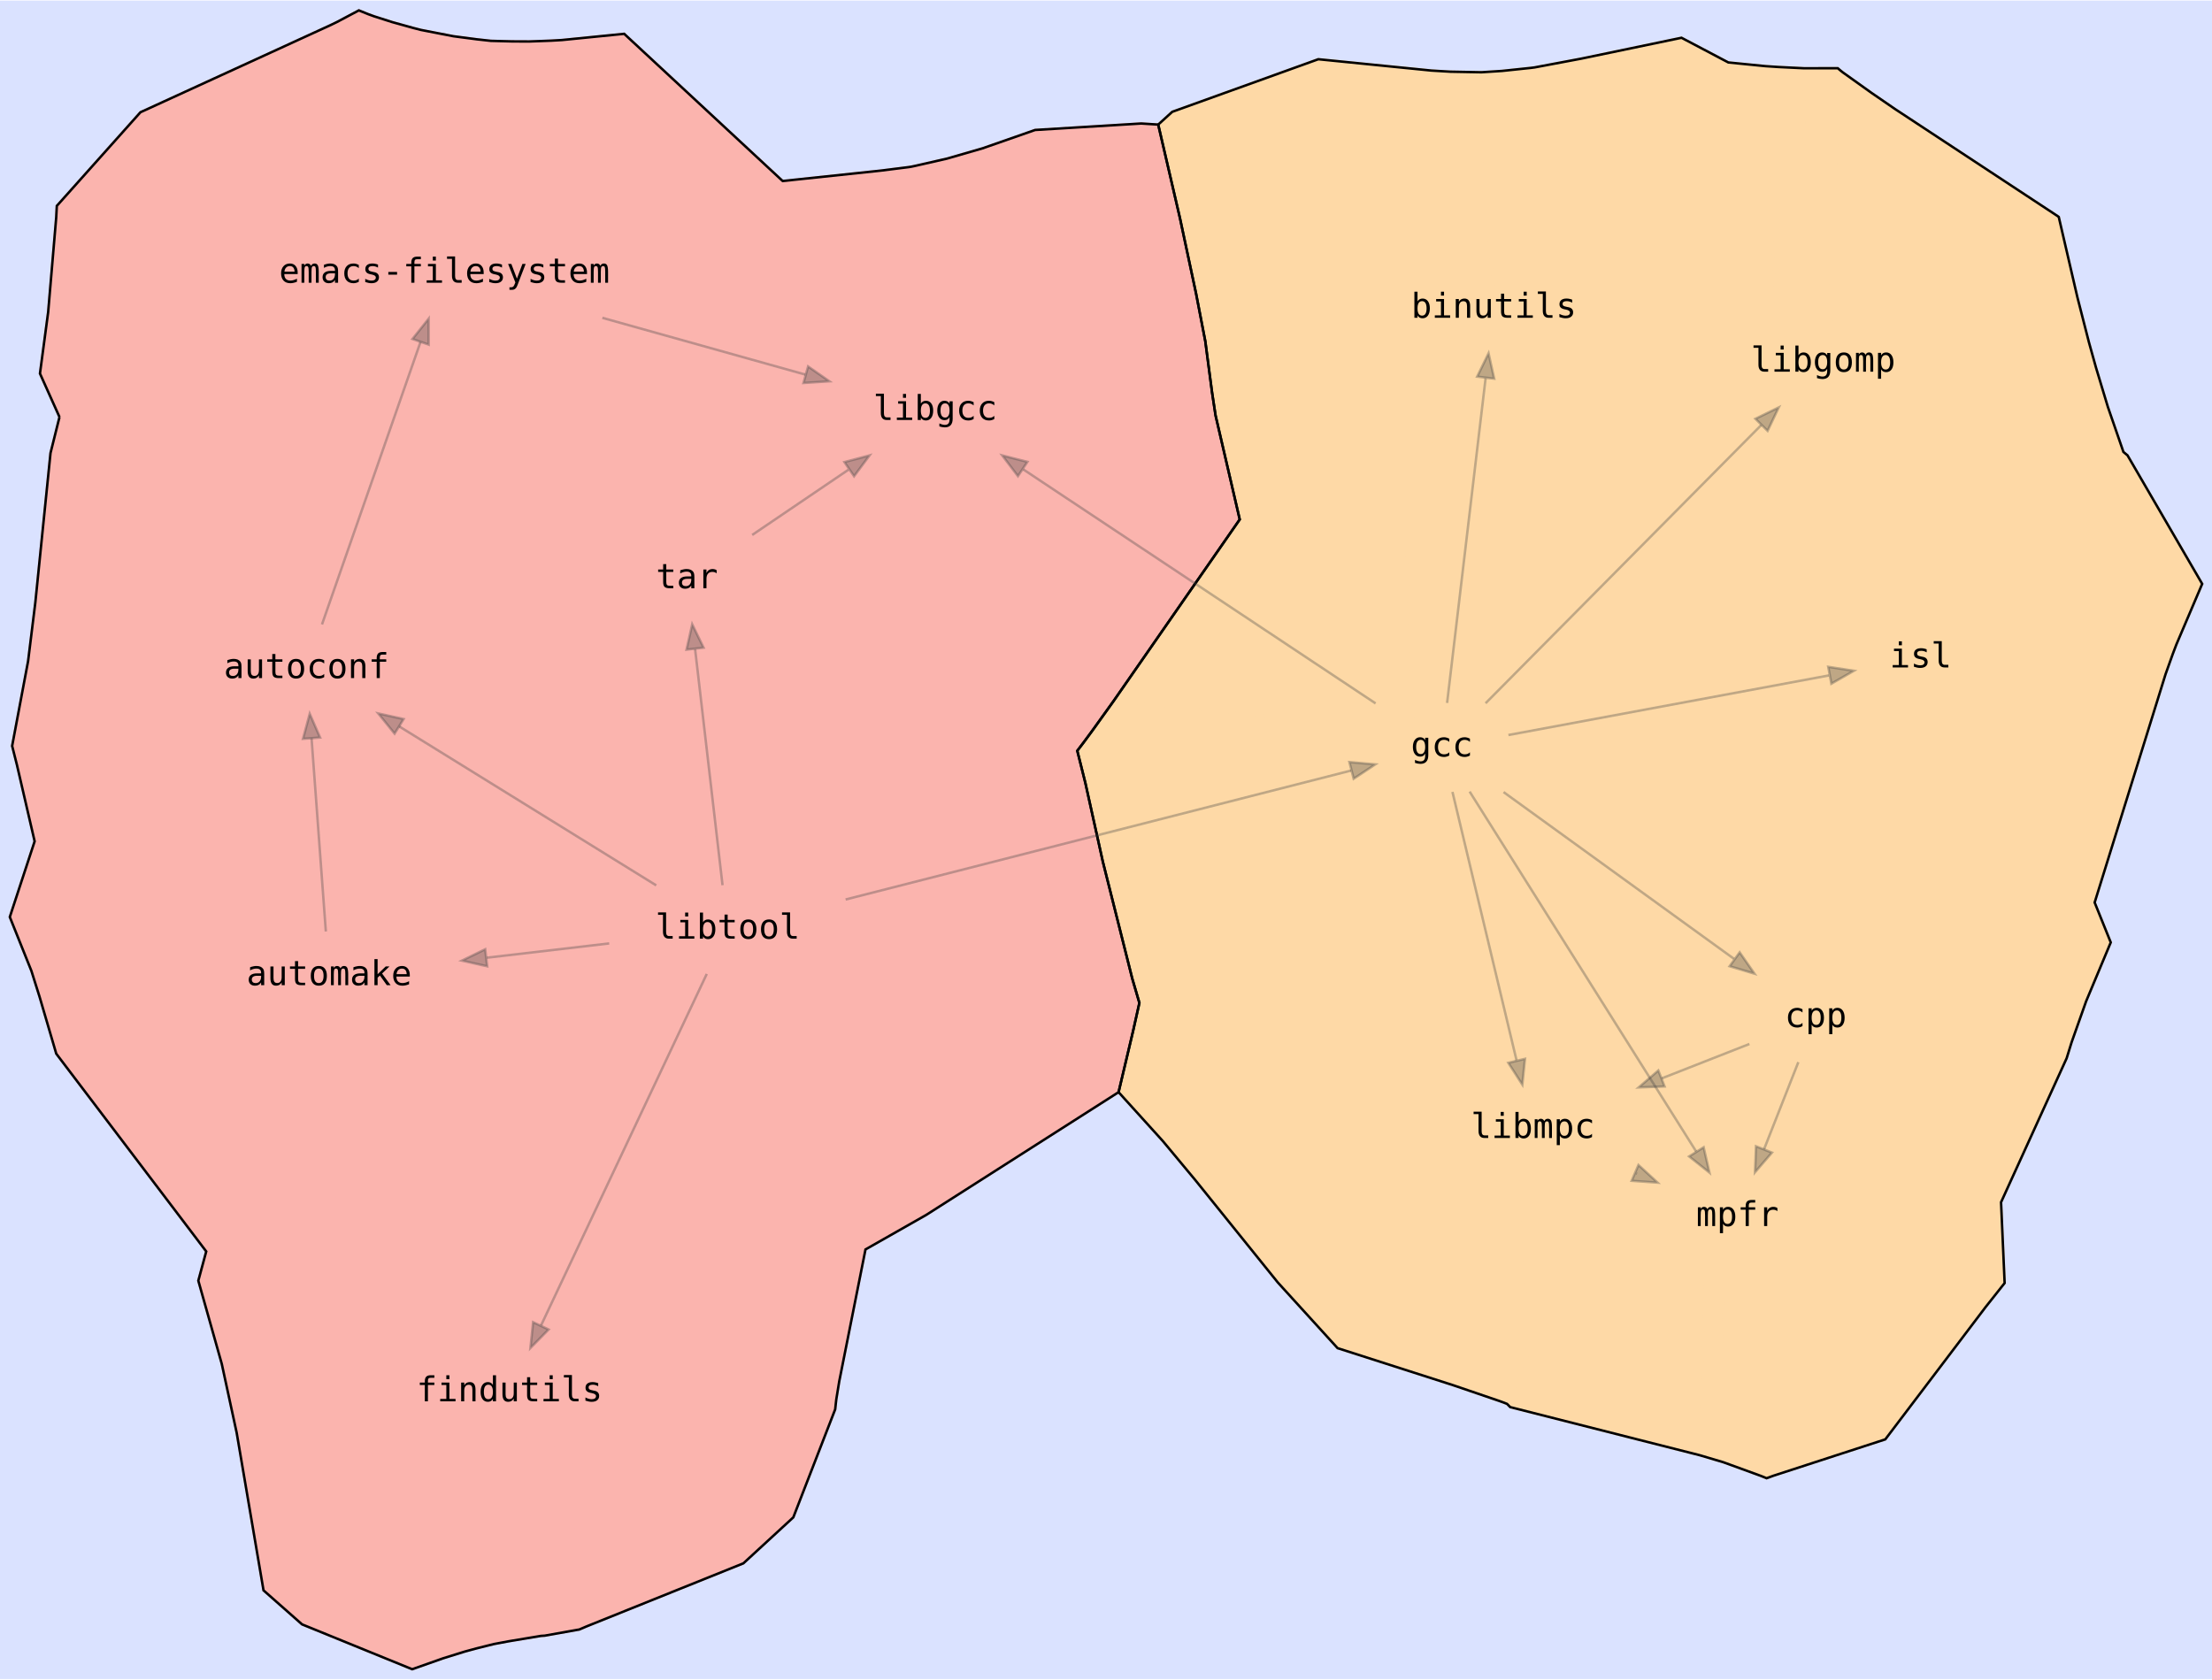
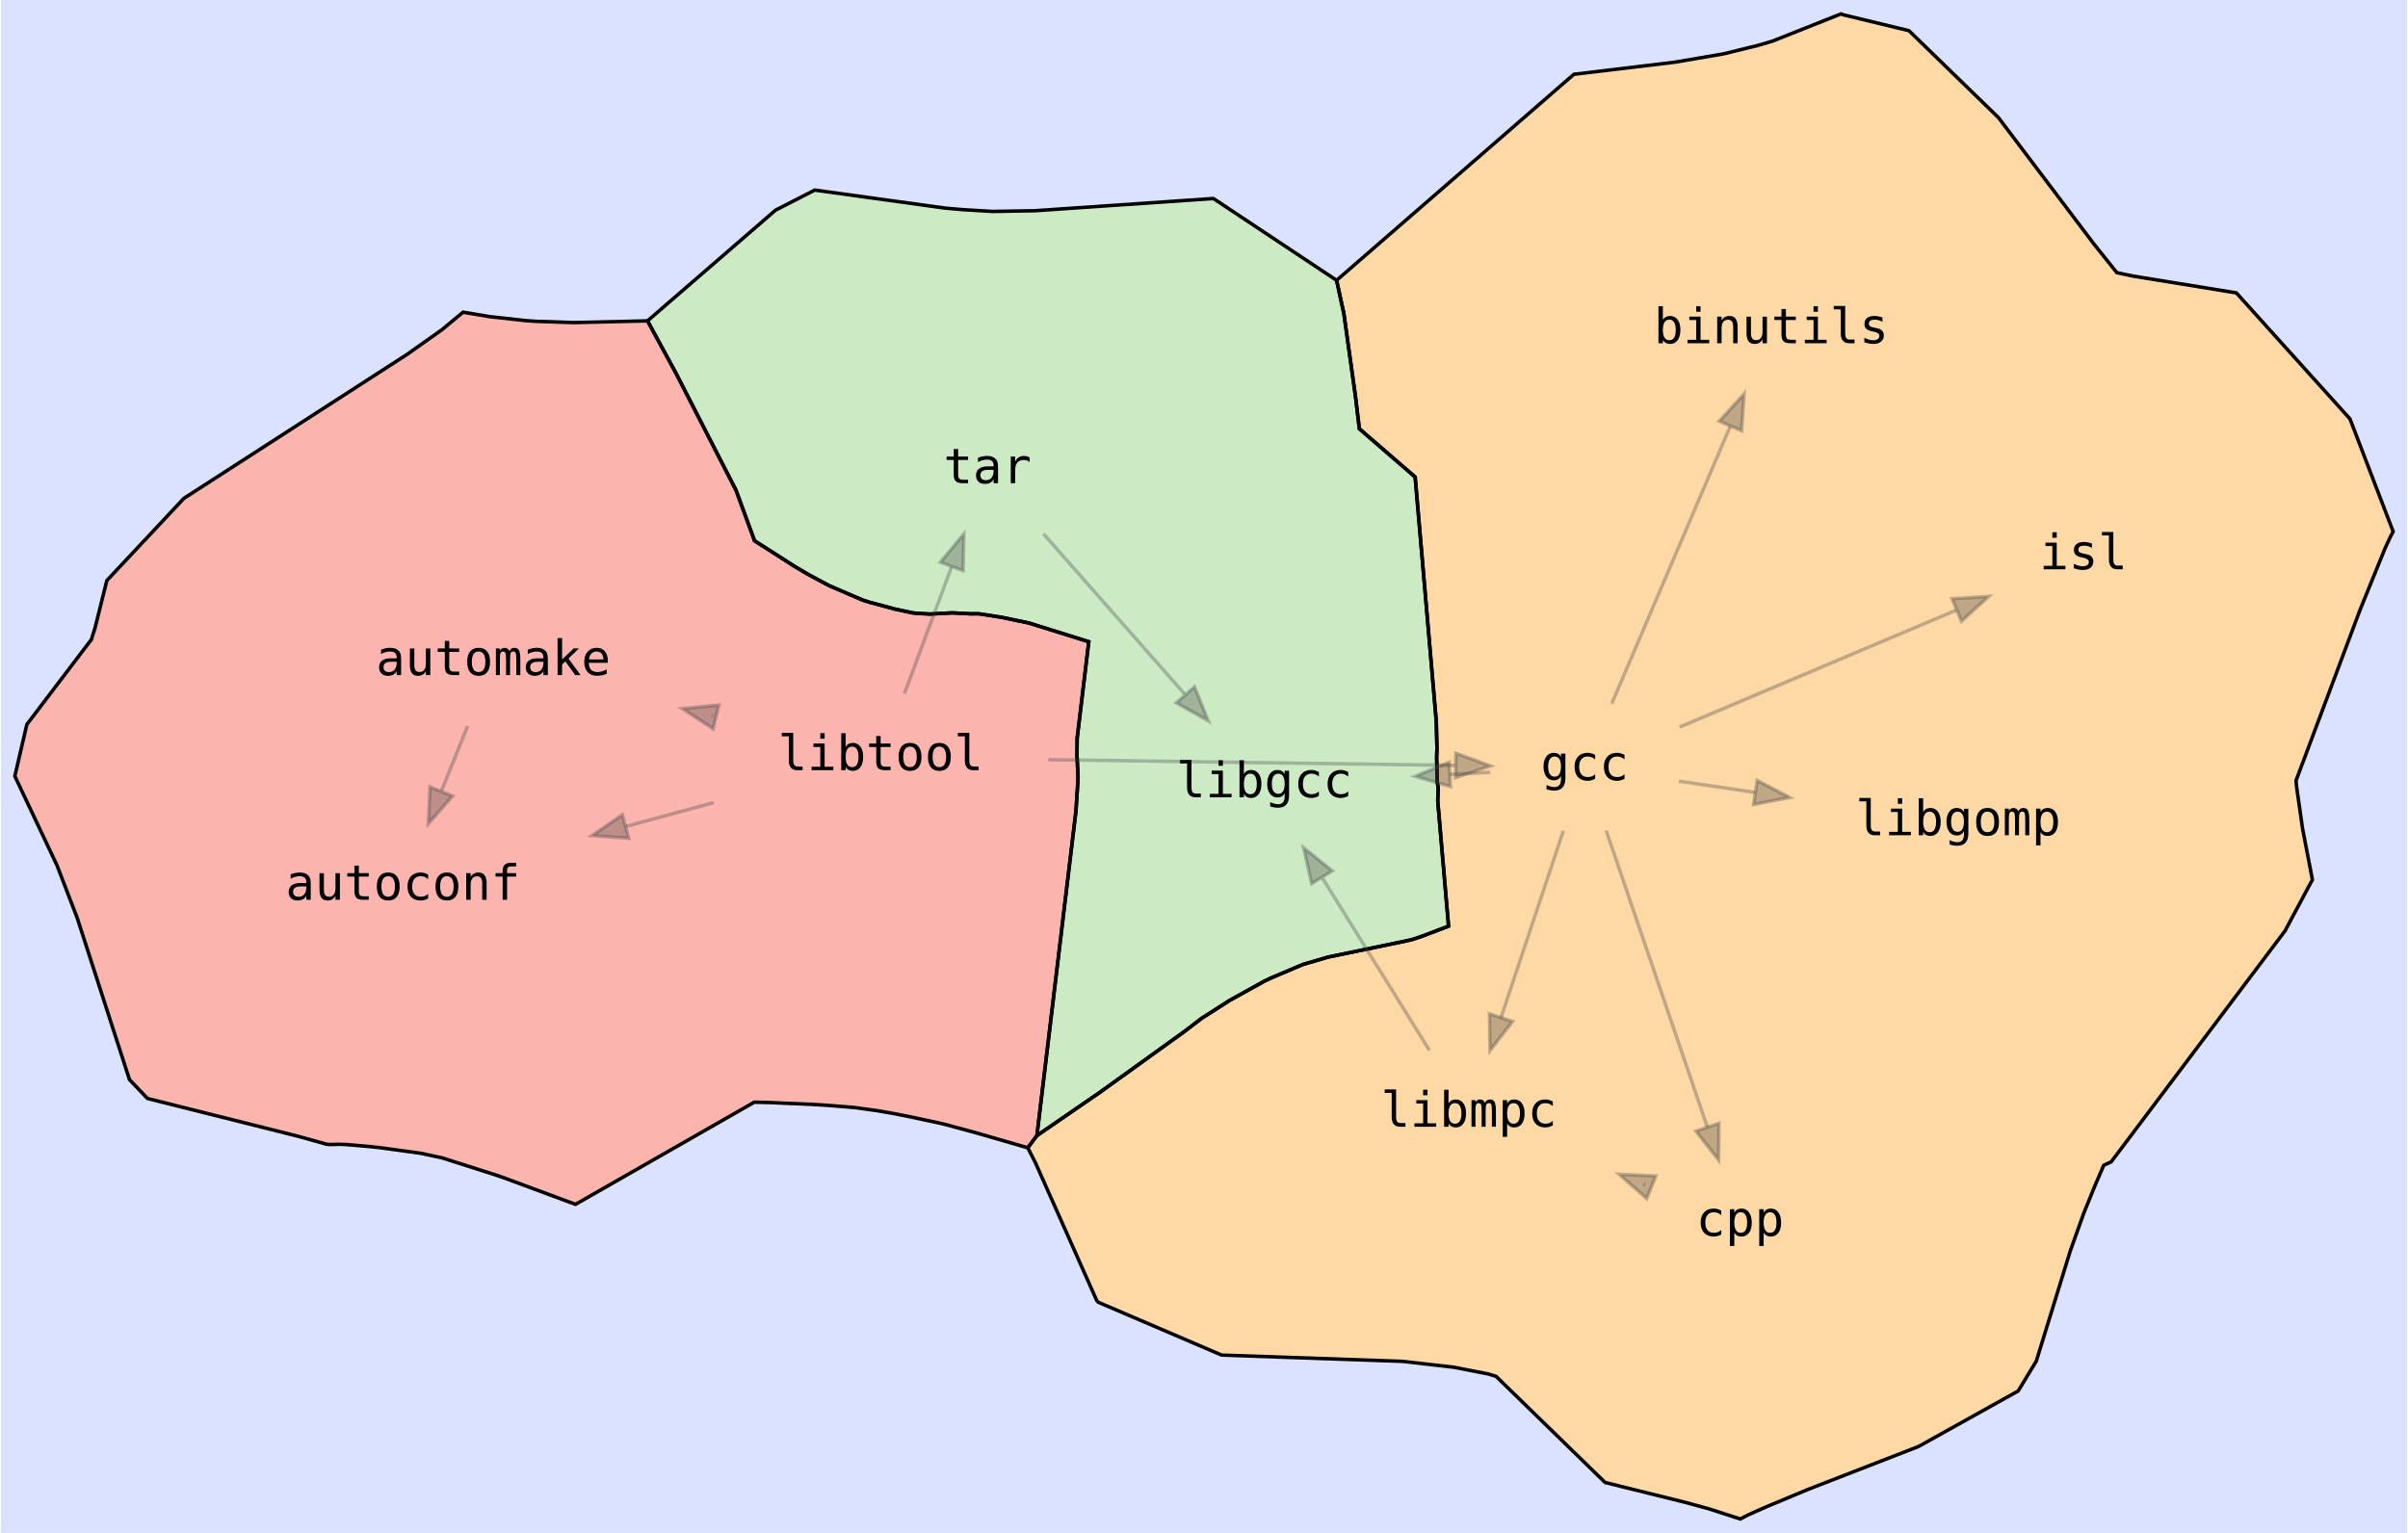
- <svg xmlns="http://www.w3.org/2000/svg" width="902pt" height="685pt" viewBox="0.00 0.00 902.17 684.65">
-   <g id="graph0" class="graph" transform="scale(1 1) rotate(0) translate(71.0309 585.6725)">
-     <polygon fill="#dae2ff" stroke="transparent" points="-71.031,98.979 -71.031,-585.673 831.138,-585.673 831.138,98.979 -71.031,98.979" />
-     <polygon fill="#fbb4ae" stroke="#fbb4ae" points="424.741,-416.425 423.316,-425.794 420.56,-446.665 416.779,-466.207 410.222,-496.91 401.351,-535.092 394.406,-535.528 351.139,-532.891 329.694,-525.401 328.096,-476.772 330.12,-425.494 327.396,-422.67 360.505,-416.477 347.459,-415.678 344.605,-415.189 344.605,-415.189 347.459,-415.678 360.505,-416.477 327.396,-422.67 330.12,-425.494 328.096,-476.772 329.694,-525.401 315.157,-521.2 315.646,-444.3 315.608,-443.918 311.299,-422.942 315.801,-421.06 319.252,-418.184 318.242,-416.95 316.615,-415.697 316.615,-415.697 318.242,-416.95 319.252,-418.184 315.801,-421.06 311.299,-422.942 308.939,-422.942 305.681,-421.651 301.597,-418.251 301.238,-418.251 303.115,-342.569 297.275,-417.079 295.998,-416.356 294.476,-413.73 294.476,-413.73 295.998,-416.356 297.275,-417.079 303.115,-342.569 301.238,-418.251 301.597,-418.251 305.681,-421.651 308.939,-422.942 311.299,-422.942 315.608,-443.918 315.646,-444.3 315.157,-521.2 301.836,-518.164 300.681,-517.924 299.708,-517.762 288.201,-516.31 248.175,-512.074 183.542,-572.116 158.177,-569.577 155.413,-493.828 155.413,-493.828 158.177,-569.577 153.839,-569.325 144.785,-568.988 137.844,-569.021 129.163,-569.246 129.246,-559.931 128.578,-514.06 129.2,-499.867 133.05,-474.359 133.05,-474.359 129.2,-499.867 128.578,-514.06 129.246,-559.931 129.163,-569.246 123.512,-569.867 113.919,-571.124 113.83,-512.371 118.352,-475.502 119.375,-474.528 116.476,-471.619 113.788,-470.086 110.463,-469.454 107.198,-470.089 107.198,-470.089 110.463,-469.454 113.788,-470.086 116.476,-471.619 119.375,-474.528 118.352,-475.502 113.83,-512.371 113.919,-571.124 100.659,-573.699 97.608,-574.482 88.95,-576.888 90.287,-494.876 87.497,-474.507 87.497,-474.507 90.287,-494.876 88.95,-576.888 81.608,-579.236 79.284,-580.076 75.332,-581.673 66.332,-576.9 63.408,-575.49 -13.743,-540.123 -47.855,-501.93 -48.096,-497.296 -51.386,-458.599 -54.73,-433.549 -46.766,-415.792 -50.425,-401.13 -56.622,-340.115 -59.572,-316.224 -66.079,-281.632 -64.137,-273.95 -56.901,-242.731 -67.031,-211.861 -58.221,-189.877 -54.872,-179.241 37.869,-180.564 40.948,-150.227 41.846,-160.555 41.846,-160.555 40.948,-150.227 37.869,-180.564 -54.872,-179.241 -48.083,-156.093 13.082,-75.437 9.857,-63.505 19.419,-29.584 25.502,-1.458 36.447,62.807 52.165,76.683 97.081,94.979 109.635,90.549 110.442,27.771 110.442,27.771 109.635,90.549 118.166,87.89 118.882,87.682 123.568,86.416 130.381,84.716 136.42,83.584 149.59,81.386 151.144,81.288 164.422,78.915 160.594,-14.211 160.539,-14.311 158.45,-16.284 152.919,13.902 150.466,37.834 149.601,74.239 141.832,-14.632 145.143,-17.364 145.665,-18.041 145.168,-18.678 141.921,-21.338 139.263,-22.396 135.262,-22.396 135.262,-22.396 139.263,-22.396 141.921,-21.338 145.168,-18.678 145.665,-18.041 145.143,-17.364 141.832,-14.632 149.601,74.239 150.466,37.834 152.919,13.902 158.45,-16.284 160.539,-14.311 160.594,-14.211 164.422,78.915 165.214,78.79 168.188,77.519 232.158,51.786 252.525,33.028 269.596,-11.022 270.039,-15.028 271.252,-22.447 281.961,-76.257 306.73,-90.338 385.183,-140.405 391.136,-165.501 393.67,-176.823 390.747,-186.803 378.741,-234.525 266.859,-214.996 247.763,-213.794 244.718,-210.762 244.006,-209.26 241.16,-207.502 237.871,-251.852 237.714,-258.616 232.44,-209 234.547,-206.797 232.517,-204.641 229.642,-202.88 229.642,-202.88 232.517,-204.641 234.547,-206.797 232.44,-209 229.914,-210.518 226.156,-211.298 221.335,-210.257 217.636,-207.994 216.688,-207.062 218.648,-204.989 218.648,-204.989 216.688,-207.062 215.243,-207.062 211.525,-264.31 210.859,-207.109 209.411,-208.028 207.351,-211.528 203.617,-214.301 197.3,-212.678 143.567,-220.217 145.015,-206.642 145.439,-196.443 88.502,-194.893 86.126,-192.276 98.204,-189.221 146.117,-187.329 146.608,-183.802 101.469,-182.634 88.544,-180.303 83.55,-184.94 83.238,-185.097 82.864,-185.439 78.848,-169.348 76.44,-187.817 75.949,-187.917 75.5,-187.917 74.853,-187.786 71.153,-149.257 72.443,-98.911 61.715,-95.921 63.291,-182.933 59.721,-183.628 55.345,-186.206 53.868,-187.609 56.14,-189.829 59.096,-191.549 59.096,-191.549 56.14,-189.829 53.868,-187.609 55.345,-186.206 59.721,-183.628 63.291,-182.933 61.715,-95.921 72.443,-98.911 71.153,-149.257 74.853,-187.786 75.5,-187.917 75.949,-187.917 76.44,-187.817 78.848,-169.348 82.864,-185.439 83.238,-185.097 83.55,-184.94 88.544,-180.303 101.469,-182.634 146.608,-183.802 146.117,-187.329 98.204,-189.221 86.126,-192.276 88.502,-194.893 145.439,-196.443 145.015,-206.642 143.567,-220.217 197.3,-212.678 203.617,-214.301 207.351,-211.528 209.411,-208.028 210.859,-207.109 211.525,-264.31 215.243,-207.062 216.688,-207.062 217.636,-207.994 224.013,-278.181 220.426,-278.358 220.728,-342.105 217.15,-345.106 216.271,-346.919 215.588,-347.648 212.258,-345.44 209.75,-344.921 209.75,-344.921 212.258,-345.44 215.588,-347.648 215.769,-348.976 215.387,-351.692 212.007,-353.972 209.116,-354.565 206.226,-353.974 206.226,-353.974 209.116,-354.565 212.007,-353.972 215.387,-351.692 215.769,-348.976 215.588,-347.648 216.271,-346.919 217.15,-345.106 220.728,-342.105 220.426,-278.358 224.013,-278.181 217.636,-207.994 221.335,-210.257 226.156,-211.298 229.914,-210.518 232.44,-209 237.714,-258.616 237.871,-251.852 241.16,-207.502 244.006,-209.26 244.718,-210.762 247.763,-213.794 266.859,-214.996 378.741,-234.525 371.637,-266.536 368.344,-279.663 370.952,-283.096 374.525,-287.935 383.12,-299.92 434.594,-374.019 424.741,-416.425 424.741,-416.425" />
-     <polygon fill="#fed9a6" stroke="#fed9a6" points="780.957,-446.24 776.227,-464.703 768.635,-497.417 768.188,-497.753 701.835,-541.452 692.24,-548.045 680.557,-556.391 679.649,-557.112 675.533,-470.921 676.403,-441.85 679.315,-440.055 681.323,-437.911 680.02,-436.55 675.462,-433.684 672.579,-433.118 669.24,-433.775 669.24,-433.775 672.579,-433.118 675.462,-433.684 680.02,-436.55 681.323,-437.911 679.315,-440.055 676.403,-441.85 675.533,-470.921 679.649,-557.112 678.516,-558.077 664.738,-558.064 665.053,-473.532 660.216,-438.011 658.548,-438.011 652.388,-367.242 652.235,-367.177 652.224,-387.123 654.295,-434.698 654.295,-434.698 652.224,-387.123 652.235,-367.177 652.388,-367.242 658.548,-438.011 660.216,-438.011 665.053,-473.532 664.738,-558.064 654.423,-558.572 649.044,-558.926 650.278,-515.25 654.331,-442.066 654.331,-442.066 650.278,-515.25 649.044,-558.926 633.889,-560.43 614.773,-570.505 573.898,-561.992 554.845,-558.408 553.302,-558.213 541.567,-556.974 533.179,-556.434 533.062,-525.885 534.329,-504.563 538.718,-464.693 541.459,-464.16 546.423,-461.174 547.534,-460.113 546.257,-458.861 546.257,-458.861 547.534,-460.113 546.423,-461.174 541.459,-464.16 538.718,-464.693 534.329,-504.563 533.062,-525.885 533.179,-556.434 520.523,-556.663 512.763,-557.123 466.647,-561.75 407.071,-540.299 401.351,-535.092 410.222,-496.91 416.779,-466.207 420.56,-446.665 423.316,-425.794 424.741,-416.425 434.594,-374.019 383.12,-299.92 505.533,-288.027 502.207,-370.765 511.209,-370.547 513.983,-431.486 512.999,-452.496 512.999,-452.496 513.983,-431.486 511.209,-370.547 502.207,-370.765 505.533,-288.027 508.683,-284.498 508.93,-284.353 510.176,-282.923 512.848,-284.66 512.848,-284.66 510.176,-282.923 509.919,-280.933 510.158,-279.073 510.313,-278.898 512.555,-277.476 512.555,-277.476 510.313,-278.898 510.158,-279.073 509.919,-280.933 510.176,-282.923 508.93,-284.353 508.683,-284.498 505.533,-288.027 383.12,-299.92 374.525,-287.935 370.952,-283.096 368.344,-279.663 371.637,-266.536 378.741,-234.525 390.747,-186.803 393.67,-176.823 391.136,-165.501 385.183,-140.405 403.225,-120.474 416.468,-104.552 450.132,-62.776 474.501,-35.995 521.617,-20.882 540.361,-14.479 542.358,-13.758 543.627,-13.249 551.865,-30.511 551.59,-48.99 548.55,-122.223 545.777,-124.314 545.01,-125.204 546.473,-126.985 548.032,-128.171 552.098,-129.791 552.098,-129.791 548.032,-128.171 546.473,-126.985 545.01,-125.204 545.777,-124.314 548.55,-122.223 551.59,-48.99 551.865,-30.511 543.627,-13.249 544.918,-11.936 622.258,7.694 624.541,-67.478 624.541,-67.478 622.258,7.694 631.848,10.55 632.783,-29.597 629.987,-87.88 629.335,-88.519 629.14,-90.307 629.296,-90.459 629.296,-90.459 629.14,-90.307 629.335,-88.519 629.987,-87.88 632.783,-29.597 631.848,10.55 647.259,16.162 649.49,17.07 652.227,16.065 697.892,1.218 738.779,-52.717 746.563,-62.543 745.102,-95.499 771.858,-154.245 773.878,-160.76 779.796,-177.472 789.843,-201.493 783.277,-217.776 812.181,-310.853 815.149,-319.171 816.604,-323.003 732.295,-322.777 723.783,-324.968 720.675,-322.63 719.091,-319.309 718.968,-319.17 719.227,-317.225 719,-315.509 718.848,-315.154 716.527,-313.67 716.527,-313.67 718.848,-315.154 719,-315.509 719.227,-317.225 718.968,-319.17 719.091,-319.309 720.675,-322.63 723.783,-324.968 732.295,-322.777 816.604,-323.003 827.138,-347.739 796.672,-400.184 795.014,-401.549 788.664,-419.938 783.856,-435.862 780.957,-446.24 780.957,-446.24" />
-     <polyline fill="none" stroke="#000000" points="-46.766,-415.792 -50.425,-401.13 -56.622,-340.115 -59.572,-316.224 -66.079,-281.632 -64.137,-273.95 -56.901,-242.731 -67.031,-211.861 -58.221,-189.877 -54.872,-179.241 -48.083,-156.093 13.082,-75.437 9.857,-63.505 19.419,-29.584 25.502,-1.458 36.447,62.807 52.165,76.683 97.081,94.979 109.635,90.549 118.166,87.89 118.882,87.682 123.568,86.416 130.381,84.716 136.42,83.584 149.59,81.386 151.144,81.288 164.422,78.915 165.214,78.79 168.188,77.519 232.158,51.786 252.525,33.028 269.596,-11.022 270.039,-15.028 271.252,-22.447 281.961,-76.257 306.73,-90.338 385.183,-140.405 391.136,-165.501 393.67,-176.823 390.747,-186.803 378.741,-234.525 371.637,-266.536 368.344,-279.663 370.952,-283.096 374.525,-287.935 383.12,-299.92 434.594,-374.019 424.741,-416.425 423.316,-425.794 420.56,-446.665 416.779,-466.207 410.222,-496.91 401.351,-535.092 394.406,-535.528 351.139,-532.891 329.694,-525.401 315.157,-521.2 301.836,-518.164 300.681,-517.924 299.708,-517.762 288.201,-516.31 248.175,-512.074 183.542,-572.116 158.177,-569.577 153.839,-569.325 144.785,-568.988 137.844,-569.021 129.163,-569.246 123.512,-569.867 113.919,-571.124 100.659,-573.699 97.608,-574.482 88.95,-576.888 81.608,-579.236 79.284,-580.076 75.332,-581.673 66.332,-576.9 63.408,-575.49 -13.743,-540.123 -47.855,-501.93 -48.096,-497.296 -51.386,-458.599 -54.73,-433.549 -46.766,-415.792 " />
-     <polyline fill="none" stroke="#000000" points="773.878,-160.76 771.858,-154.245 745.102,-95.499 746.563,-62.543 738.779,-52.717 697.892,1.218 652.227,16.065 649.49,17.07 647.259,16.162 631.848,10.55 622.258,7.694 544.918,-11.936 543.627,-13.249 542.358,-13.758 540.361,-14.479 521.617,-20.882 474.501,-35.995 450.132,-62.776 416.468,-104.552 403.225,-120.474 385.183,-140.405 391.136,-165.501 393.67,-176.823 390.747,-186.803 378.741,-234.525 371.637,-266.536 368.344,-279.663 370.952,-283.096 374.525,-287.935 383.12,-299.92 434.594,-374.019 424.741,-416.425 423.316,-425.794 420.56,-446.665 416.779,-466.207 410.222,-496.91 401.351,-535.092 407.071,-540.299 466.647,-561.75 512.763,-557.123 520.523,-556.663 533.179,-556.434 541.567,-556.974 553.302,-558.213 554.845,-558.408 573.898,-561.992 614.773,-570.505 633.889,-560.43 649.044,-558.926 654.423,-558.572 664.738,-558.064 678.516,-558.077 679.649,-557.112 680.557,-556.391 692.24,-548.045 701.835,-541.452 768.188,-497.753 768.635,-497.417 776.227,-464.703 780.957,-446.24 783.856,-435.862 788.664,-419.938 795.014,-401.549 796.672,-400.184 827.138,-347.739 816.604,-323.003 815.149,-319.171 812.181,-310.853 783.277,-217.776 789.843,-201.493 779.796,-177.472 773.878,-160.76 " />
+ <svg xmlns="http://www.w3.org/2000/svg" width="691pt" height="440pt" viewBox="0.00 0.00 691.21 440.47">
+   <g id="graph0" class="graph" transform="scale(1 1) rotate(0) translate(61.5284 369.4179)">
+     <polygon fill="#dae2ff" stroke="transparent" points="-61.528,71.055 -61.528,-369.418 629.68,-369.418 629.68,71.055 -61.528,71.055" />
+     <polygon fill="#fbb4ae" stroke="#fbb4ae" points="247.595,-152.398 247.893,-146.035 247.909,-145.933 247.293,-136.412 236.071,-43.097 233.458,-39.609 218.878,-43.836 209.617,-46.347 207.926,-46.741 199.058,-48.642 199.855,-150.911 196.448,-148.425 193.815,-147.458 193.815,-147.458 196.448,-148.425 199.855,-150.911 199.058,-48.642 194.882,-49.457 190.284,-50.267 183.597,-51.189 175.865,-51.815 171.367,-52.093 159.072,-52.618 154.9,-52.717 103.527,-23.359 82.837,-31.028 80.814,-31.727 65.229,-36.709 59.045,-38.038 47.558,-39.616 44.523,-39.954 37.468,-40.556 35.834,-40.61 34.388,-84.851 35.835,-114.497 36.046,-114.537 38.054,-114.537 38.133,-114.552 40.113,-142.009 39.991,-148.546 34.643,-150.366 26.779,-154.2 1.587,-168.252 34.394,-171.778 34.394,-171.778 1.587,-168.252 26.779,-154.2 34.643,-150.366 39.991,-148.546 40.113,-142.009 38.133,-114.552 38.054,-114.537 36.046,-114.537 35.835,-114.497 34.388,-84.851 35.834,-40.61 32.831,-40.553 32.019,-40.634 23.832,-42.925 -19.441,-53.788 -24.595,-59.2 -39.605,-105.641 -45.4,-120.728 -57.528,-146.393 -54.075,-161.251 -35.541,-185.653 -34.494,-188.967 2.231,-186.336 42.187,-184.909 42.187,-184.909 2.231,-186.336 -34.494,-188.967 -31.102,-202.594 -8.992,-226.195 55.071,-267.534 65.168,-274.675 71.226,-279.71 78.538,-278.488 79.148,-278.398 89.294,-277.283 91.917,-277.095 102.362,-276.743 103.34,-276.729 103.492,-200.658 105.398,-186.446 105.398,-186.446 103.492,-200.658 103.34,-276.729 124.221,-277.217 132.414,-262.135 149.668,-228.485 154.956,-214.034 166.604,-206.581 170.546,-204.264 172.491,-156.491 168.952,-159.231 144.792,-155.769 135.543,-155.917 138.288,-173.666 112.318,-173.719 112.318,-173.719 138.288,-173.666 135.543,-155.917 144.792,-155.769 168.952,-159.231 172.491,-156.491 170.546,-204.264 176.376,-201.14 186.04,-196.986 188.01,-196.354 195.331,-194.392 200.366,-193.317 201.758,-193.169 205.369,-192.977 211.772,-193.319 217.064,-193.044 219.479,-193.048 219.49,-193.047 225.841,-192.057 233.753,-190.405 250.974,-185.023 247.639,-157.288 247.595,-152.398 247.595,-152.398" />
+     <polygon fill="#fed9a6" stroke="#fed9a6" points="422.566,-298.214 426.023,-278.384 426.023,-278.384 422.566,-298.214 419.399,-351.558 390.329,-348.068 322.173,-288.866 324.25,-279.329 327.582,-255.559 328.707,-246.208 344.735,-232.352 350.814,-161.982 381.93,-155.677 373.16,-221.74 386.814,-217.051 390.432,-215.924 396.128,-214.508 396.697,-165.789 394.223,-153.608 392.724,-153.608 386.683,-151.209 386.385,-150.994 386.97,-146.688 388.89,-145.263 390.44,-144.708 390.44,-144.708 388.89,-145.263 386.97,-146.688 386.385,-150.994 386.683,-151.209 392.724,-153.608 394.223,-153.608 396.697,-165.789 396.128,-214.508 390.432,-215.924 386.814,-217.051 373.16,-221.74 381.93,-155.677 350.814,-161.982 350.997,-154.221 350.904,-151.915 351.072,-144.827 351.363,-142.91 351.219,-139.291 354.329,-103.29 346.881,-100.454 344.061,-99.505 342.654,-99.154 319.672,-94.393 312.478,-92.283 303.778,-88.595 301.418,-87.493 291.483,-81.981 283.366,-76.788 278.471,-73.035 254.238,-55.59 236.071,-43.097 233.458,-39.609 235.674,-35.261 253.266,4.29 253.707,4.776 289.128,19.953 341.127,21.758 355.82,23.447 355.067,2.152 357.077,-45.244 354.046,-46.926 351.167,-49.666 351.774,-50.206 356.913,-53.181 361.182,-54.002 362.455,-53.778 365.943,-69.47 367.794,-94.231 370.633,-49.425 370.665,-49.419 372.221,-49.419 373.036,-48.356 373.036,-48.356 372.221,-49.419 370.665,-49.419 370.633,-49.425 367.794,-94.231 365.943,-69.47 362.455,-53.778 361.182,-54.002 356.913,-53.181 351.774,-50.206 351.167,-49.666 354.046,-46.926 357.077,-45.244 355.067,2.152 355.82,23.447 365.499,25.331 365.826,25.411 367.973,26.057 399.293,56.562 422.321,62.273 429.09,64.124 438.142,67.055 440.23,65.95 445.418,63.639 457.474,58.604 489.329,46.226 517.972,30.269 523.165,21.702 532.937,-9.985 536.843,-20.909 539.96,-28.584 542.535,-34.572 544.695,-35.578 594.63,-101.956 601.922,-115.596 602.492,-116.603 599.656,-131.319 597.93,-143.39 597.771,-145.101 616.183,-194.211 548.465,-202.583 545.732,-205.41 544.554,-205.962 543.276,-207.098 542.7,-206.687 538.549,-205.122 534.314,-205.122 532.314,-205.844 528.085,-171.295 526.868,-171.403 521.106,-171.247 523.173,-140.46 523.173,-140.46 521.106,-171.247 526.868,-171.403 528.085,-171.295 532.314,-205.844 529.983,-207.605 529.265,-206.903 509.418,-203.713 476.697,-202.692 461.864,-201.647 477.977,-188.819 486.158,-183.238 495.985,-177.681 498.411,-176.462 498.802,-176.289 502.108,-175.021 503.139,-174.686 506.41,-136.009 509.747,-133.504 510.151,-133.057 509.949,-132.837 505.947,-129.843 502.985,-128.731 502.985,-128.731 505.947,-129.843 509.949,-132.837 510.151,-133.057 509.747,-133.504 506.41,-136.009 503.139,-174.686 502.108,-175.021 498.802,-176.289 498.411,-176.462 495.985,-177.681 486.158,-183.238 477.977,-188.819 461.864,-201.647 476.697,-202.692 509.418,-203.713 529.265,-206.903 529.983,-207.605 532.314,-205.844 534.314,-205.122 538.549,-205.122 542.7,-206.687 543.276,-207.098 544.554,-205.962 545.732,-205.41 548.465,-202.583 616.183,-194.211 623.354,-211.853 624.978,-215.344 625.68,-216.681 613.277,-249.048 580.636,-285.26 550.923,-290.093 548.816,-253.314 548.509,-216.907 548.509,-216.907 548.816,-253.314 550.923,-290.093 546.303,-291.07 539.726,-299.299 472.554,-281.168 471.115,-279.231 480.13,-276.038 467.37,-272.726 483.879,-268.253 520.574,-265.039 525.058,-269.06 525.058,-269.06 520.574,-265.039 483.879,-268.253 467.37,-272.726 480.13,-276.038 471.115,-279.231 472.554,-281.168 539.726,-299.299 512.312,-335.605 486.584,-360.599 467.818,-365.148 467.058,-365.418 447.433,-357.618 443.232,-356.376 440.693,-293.595 442.623,-277.923 444.946,-278.801 448.884,-278.801 452.293,-277.488 456.41,-274.358 456.313,-274.255 452.387,-271.367 449.161,-270.158 449.161,-270.158 452.387,-271.367 456.313,-274.255 456.41,-274.358 452.293,-277.488 448.884,-278.801 444.946,-278.801 442.623,-277.923 440.693,-293.595 443.232,-356.376 433.277,-353.928 419.399,-351.558 422.566,-298.214 422.566,-298.214" />
+     <polygon fill="#ccebc5" stroke="#ccebc5" points="210.01,-300.076 210.08,-240.872 132.414,-262.135 149.668,-228.485 154.956,-214.034 166.604,-206.581 170.546,-204.264 176.376,-201.14 186.04,-196.986 188.01,-196.354 195.331,-194.392 200.366,-193.317 201.758,-193.169 205.369,-192.977 211.772,-193.319 211.768,-210.393 209.926,-226.812 209.926,-226.812 211.768,-210.393 211.772,-193.319 217.064,-193.044 219.479,-193.048 219.49,-193.047 225.841,-192.057 233.753,-190.405 250.974,-185.023 247.639,-157.288 247.595,-152.398 247.893,-146.035 247.909,-145.933 247.293,-136.412 236.071,-43.097 254.238,-55.59 278.471,-73.035 283.366,-76.788 291.483,-81.981 301.418,-87.493 303.778,-88.595 312.478,-92.283 319.672,-94.393 319.577,-123.367 321.377,-136.64 321.377,-136.64 319.577,-123.367 319.672,-94.393 342.654,-99.154 344.061,-99.505 346.881,-100.454 354.329,-103.29 351.219,-139.291 351.363,-142.91 351.072,-144.827 350.904,-151.915 350.997,-154.221 350.814,-161.982 344.735,-232.352 328.707,-246.208 327.582,-255.559 324.25,-279.329 322.173,-288.866 286.771,-312.379 235.513,-308.866 233.084,-263.45 233.084,-263.45 235.513,-308.866 223.312,-308.66 214.675,-309.186 217.016,-237.776 219.507,-238.678 223.521,-238.678 223.521,-238.678 219.507,-238.678 217.016,-237.776 214.675,-309.186 209.714,-309.616 172.245,-314.797 160.986,-309.022 124.221,-277.217 132.414,-262.135 210.08,-240.872 210.01,-300.076 213.765,-238.232 215.55,-236.701 215.196,-234.124 215.48,-232.048 216.336,-231.405 220.146,-229.931 224.324,-229.931 227.154,-230.966 228.003,-231.58 229.23,-230.606 229.23,-230.606 228.003,-231.58 227.154,-230.966 224.324,-229.931 220.146,-229.931 216.336,-231.405 215.48,-232.048 215.196,-234.124 215.55,-236.701 213.765,-238.232 210.01,-300.076 210.01,-300.076" />
+     <polyline fill="none" stroke="#000000" points="65.168,-274.675 55.071,-267.534 -8.992,-226.195 -31.102,-202.594 -34.494,-188.967 -35.541,-185.653 -54.075,-161.251 -57.528,-146.393 -45.4,-120.728 -39.605,-105.641 -24.595,-59.2 -19.441,-53.788 23.832,-42.925 32.019,-40.634 32.831,-40.553 35.834,-40.61 37.468,-40.556 44.523,-39.954 47.558,-39.616 59.045,-38.038 65.229,-36.709 80.814,-31.727 82.837,-31.028 103.527,-23.359 154.9,-52.717 159.072,-52.618 171.367,-52.093 175.865,-51.815 183.597,-51.189 190.284,-50.267 194.882,-49.457 199.058,-48.642 207.926,-46.741 209.617,-46.347 218.878,-43.836 233.458,-39.609 236.071,-43.097 247.293,-136.412 247.909,-145.933 247.893,-146.035 247.595,-152.398 247.639,-157.288 250.974,-185.023 233.753,-190.405 225.841,-192.057 219.49,-193.047 219.479,-193.048 217.064,-193.044 211.772,-193.319 205.369,-192.977 201.758,-193.169 200.366,-193.317 195.331,-194.392 188.01,-196.354 186.04,-196.986 176.376,-201.14 170.546,-204.264 166.604,-206.581 154.956,-214.034 149.668,-228.485 132.414,-262.135 124.221,-277.217 103.34,-276.729 102.362,-276.743 91.917,-277.095 89.294,-277.283 79.148,-278.398 78.538,-278.488 71.226,-279.71 65.168,-274.675 " />
+     <polyline fill="none" stroke="#000000" points="440.23,65.95 438.142,67.055 429.09,64.124 422.321,62.273 399.293,56.562 367.973,26.057 365.826,25.411 365.499,25.331 355.82,23.447 341.127,21.758 289.128,19.953 253.707,4.776 253.266,4.29 235.674,-35.261 233.458,-39.609 236.071,-43.097 254.238,-55.59 278.471,-73.035 283.366,-76.788 291.483,-81.981 301.418,-87.493 303.778,-88.595 312.478,-92.283 319.672,-94.393 342.654,-99.154 344.061,-99.505 346.881,-100.454 354.329,-103.29 351.219,-139.291 351.363,-142.91 351.072,-144.827 350.904,-151.915 350.997,-154.221 350.814,-161.982 344.735,-232.352 328.707,-246.208 327.582,-255.559 324.25,-279.329 322.173,-288.866 390.329,-348.068 419.399,-351.558 433.277,-353.928 443.232,-356.376 447.433,-357.618 467.058,-365.418 467.818,-365.148 486.584,-360.599 512.312,-335.605 539.726,-299.299 546.303,-291.07 550.923,-290.093 580.636,-285.26 613.277,-249.048 625.68,-216.681 624.978,-215.344 623.354,-211.853 616.183,-194.211 597.771,-145.101 597.93,-143.39 599.656,-131.319 602.492,-116.603 601.922,-115.596 594.63,-101.956 544.695,-35.578 542.535,-34.572 539.96,-28.584 536.843,-20.909 532.937,-9.985 523.165,21.702 517.972,30.269 489.329,46.226 457.474,58.604 445.418,63.639 440.23,65.95 " />
+     <polyline fill="none" stroke="#000000" points="312.478,-92.283 319.672,-94.393 342.654,-99.154 344.061,-99.505 346.881,-100.454 354.329,-103.29 351.219,-139.291 351.363,-142.91 351.072,-144.827 350.904,-151.915 350.997,-154.221 350.814,-161.982 344.735,-232.352 328.707,-246.208 327.582,-255.559 324.25,-279.329 322.173,-288.866 286.771,-312.379 235.513,-308.866 223.312,-308.66 214.675,-309.186 209.714,-309.616 172.245,-314.797 160.986,-309.022 124.221,-277.217 132.414,-262.135 149.668,-228.485 154.956,-214.034 166.604,-206.581 170.546,-204.264 176.376,-201.14 186.04,-196.986 188.01,-196.354 195.331,-194.392 200.366,-193.317 201.758,-193.169 205.369,-192.977 211.772,-193.319 217.064,-193.044 219.479,-193.048 219.49,-193.047 225.841,-192.057 233.753,-190.405 250.974,-185.023 247.639,-157.288 247.595,-152.398 247.893,-146.035 247.909,-145.933 247.293,-136.412 236.071,-43.097 254.238,-55.59 278.471,-73.035 283.366,-76.788 291.483,-81.981 301.418,-87.493 303.778,-88.595 312.478,-92.283 " />
    <g id="edge1" class="edge">
-       <path fill="none" stroke="#444444" stroke-opacity="0.333" d="M60.289,-331.197C70.08,-359.269 88.946,-413.355 100.47,-446.396" />
-       <polygon fill="#444444" fill-opacity="0.333" stroke="#444444" stroke-opacity="0.333" points="97.195,-447.632 103.793,-455.922 103.804,-445.327 97.195,-447.632" />
+       <path fill="none" stroke="#444444" stroke-opacity="0.333" d="M72.543,-160.802C70.22,-155.029 67.601,-148.518 65.077,-142.244" />
+       <polygon fill="#444444" fill-opacity="0.333" stroke="#444444" stroke-opacity="0.333" points="68.225,-140.691 61.246,-132.72 61.731,-143.304 68.225,-140.691" />
    </g>
    <g id="edge2" class="edge">
-       <path fill="none" stroke="#444444" stroke-opacity="0.333" d="M174.643,-456.266C201.383,-448.787 232.028,-440.216 257.427,-433.113" />
-       <polygon fill="#444444" fill-opacity="0.333" stroke="#444444" stroke-opacity="0.333" points="258.555,-436.432 267.243,-430.368 256.669,-429.691 258.555,-436.432" />
+       <path fill="none" stroke="#444444" stroke-opacity="0.333" d="M410.824,-28.968C410.671,-29.03 410.517,-29.092 410.363,-29.154" />
+       <polygon fill="#444444" fill-opacity="0.333" stroke="#444444" stroke-opacity="0.333" points="411.262,-25.019 403.292,-32 413.876,-31.512 411.262,-25.019" />
    </g>
    <g id="edge3" class="edge">
-       <path fill="none" stroke="#444444" stroke-opacity="0.333" d="M61.863,-205.955C60.333,-226.644 57.817,-260.654 56.033,-284.784" />
-       <polygon fill="#444444" fill-opacity="0.333" stroke="#444444" stroke-opacity="0.333" points="52.541,-284.542 55.294,-294.773 59.522,-285.058 52.541,-284.542" />
+       <path fill="none" stroke="#444444" stroke-opacity="0.333" d="M348.837,-67.612C340.136,-81.626 327.987,-101.192 318.162,-117.017" />
+       <polygon fill="#444444" fill-opacity="0.333" stroke="#444444" stroke-opacity="0.333" points="314.99,-115.491 312.689,-125.832 320.937,-119.183 314.99,-115.491" />
    </g>
    <g id="edge4" class="edge">
-       <path fill="none" stroke="#444444" stroke-opacity="0.333" d="M642.468,-160.061C631.75,-155.856 619.044,-150.871 606.659,-146.012" />
-       <polygon fill="#444444" fill-opacity="0.333" stroke="#444444" stroke-opacity="0.333" points="607.876,-142.73 597.289,-142.336 605.32,-149.247 607.876,-142.73" />
+       <path fill="none" stroke="#444444" stroke-opacity="0.333" d="M399.62,-130.751C407.152,-108.662 419.925,-71.208 428.667,-45.574" />
+       <polygon fill="#444444" fill-opacity="0.333" stroke="#444444" stroke-opacity="0.333" points="431.998,-46.649 431.913,-36.055 425.373,-44.39 431.998,-46.649" />
    </g>
    <g id="edge5" class="edge">
-       <path fill="none" stroke="#444444" stroke-opacity="0.333" d="M662.422,-152.652C658.315,-142.215 653.06,-128.857 648.441,-117.116" />
-       <polygon fill="#444444" fill-opacity="0.333" stroke="#444444" stroke-opacity="0.333" points="651.667,-115.757 644.749,-107.733 645.153,-118.32 651.667,-115.757" />
+       <path fill="none" stroke="#444444" stroke-opacity="0.333" d="M387.313,-130.692C382.3,-115.669 375.116,-94.143 369.398,-77.009" />
+       <polygon fill="#444444" fill-opacity="0.333" stroke="#444444" stroke-opacity="0.333" points="372.714,-75.889 366.228,-67.511 366.074,-78.105 372.714,-75.889" />
    </g>
    <g id="edge6" class="edge">
-       <path fill="none" stroke="#444444" stroke-opacity="0.333" d="M596.359,-107.242C596.45,-107.203 596.54,-107.164 596.631,-107.124" />
-       <polygon fill="#444444" fill-opacity="0.333" stroke="#444444" stroke-opacity="0.333" points="597.221,-110.682 605.019,-103.51 594.451,-104.253 597.221,-110.682" />
+       <path fill="none" stroke="#444444" stroke-opacity="0.333" d="M366.299,-147.507C362.588,-147.309 358.678,-147.099 354.694,-146.886" />
+       <polygon fill="#444444" fill-opacity="0.333" stroke="#444444" stroke-opacity="0.333" points="354.878,-143.391 344.705,-146.351 354.504,-150.381 354.878,-143.391" />
    </g>
    <g id="edge7" class="edge">
-       <path fill="none" stroke="#444444" stroke-opacity="0.333" d="M490.007,-298.984C453.215,-323.424 387.256,-367.24 346.324,-394.43" />
-       <polygon fill="#444444" fill-opacity="0.333" stroke="#444444" stroke-opacity="0.333" points="344.132,-391.684 337.739,-400.133 348.005,-397.515 344.132,-391.684" />
+       <path fill="none" stroke="#444444" stroke-opacity="0.333" d="M401.207,-167.213C410.142,-188.131 424.881,-222.638 435.225,-246.854" />
+       <polygon fill="#444444" fill-opacity="0.333" stroke="#444444" stroke-opacity="0.333" points="432.077,-248.393 439.224,-256.215 438.514,-245.644 432.077,-248.393" />
    </g>
    <g id="edge8" class="edge">
-       <path fill="none" stroke="#444444" stroke-opacity="0.333" d="M542.201,-262.815C567.882,-244.226 607.87,-215.285 636.167,-194.803" />
-       <polygon fill="#444444" fill-opacity="0.333" stroke="#444444" stroke-opacity="0.333" points="638.497,-197.438 644.545,-188.739 634.393,-191.767 638.497,-197.438" />
+       <path fill="none" stroke="#444444" stroke-opacity="0.333" d="M420.701,-160.497C443.211,-170.013 475.352,-183.601 500.097,-194.062" />
+       <polygon fill="#444444" fill-opacity="0.333" stroke="#444444" stroke-opacity="0.333" points="498.947,-197.376 509.521,-198.046 501.673,-190.928 498.947,-197.376" />
    </g>
    <g id="edge9" class="edge">
-       <path fill="none" stroke="#444444" stroke-opacity="0.333" d="M521.354,-262.884C527.786,-235.943 539.909,-185.157 547.484,-153.428" />
-       <polygon fill="#444444" fill-opacity="0.333" stroke="#444444" stroke-opacity="0.333" points="550.946,-154 549.863,-143.46 544.137,-152.375 550.946,-154" />
+       <path fill="none" stroke="#444444" stroke-opacity="0.333" d="M420.494,-144.96C427.23,-143.966 434.713,-142.861 442.325,-141.736" />
+       <polygon fill="#444444" fill-opacity="0.333" stroke="#444444" stroke-opacity="0.333" points="442.973,-145.179 452.354,-140.255 441.95,-138.254 442.973,-145.179" />
    </g>
    <g id="edge10" class="edge">
-       <path fill="none" stroke="#444444" stroke-opacity="0.333" d="M528.361,-263.019C549.677,-229.149 595.81,-155.843 620.75,-116.211" />
-       <polygon fill="#444444" fill-opacity="0.333" stroke="#444444" stroke-opacity="0.333" points="623.807,-117.925 626.171,-107.598 617.883,-114.197 623.807,-117.925" />
+       <path fill="none" stroke="#444444" stroke-opacity="0.333" d="M143.036,-163.634C142.944,-163.657 142.852,-163.679 142.761,-163.702" />
+       <polygon fill="#444444" fill-opacity="0.333" stroke="#444444" stroke-opacity="0.333" points="143.05,-160.026 134.173,-165.81 144.719,-166.825 143.05,-160.026" />
    </g>
    <g id="edge11" class="edge">
-       <path fill="none" stroke="#444444" stroke-opacity="0.333" d="M519.172,-299.183C522.873,-330.4 530.473,-394.49 534.878,-431.642" />
-       <polygon fill="#444444" fill-opacity="0.333" stroke="#444444" stroke-opacity="0.333" points="531.43,-432.28 536.083,-441.798 538.381,-431.456 531.43,-432.28" />
+       <path fill="none" stroke="#444444" stroke-opacity="0.333" d="M143.195,-138.785C135.083,-136.584 126.547,-134.268 118.101,-131.977" />
+       <polygon fill="#444444" fill-opacity="0.333" stroke="#444444" stroke-opacity="0.333" points="118.827,-128.547 108.26,-129.307 116.994,-135.303 118.827,-128.547" />
    </g>
    <g id="edge12" class="edge">
-       <path fill="none" stroke="#444444" stroke-opacity="0.333" d="M544.177,-286.09C578.189,-292.415 636.631,-303.283 674.875,-310.395" />
-       <polygon fill="#444444" fill-opacity="0.333" stroke="#444444" stroke-opacity="0.333" points="674.618,-313.907 685.09,-312.294 675.898,-307.025 674.618,-313.907" />
+       <path fill="none" stroke="#444444" stroke-opacity="0.333" d="M239.377,-151.131C275.216,-150.626 323.411,-149.947 356.286,-149.483" />
+       <polygon fill="#444444" fill-opacity="0.333" stroke="#444444" stroke-opacity="0.333" points="356.437,-152.982 366.387,-149.341 356.338,-145.982 356.437,-152.982" />
    </g>
    <g id="edge13" class="edge">
-       <path fill="none" stroke="#444444" stroke-opacity="0.333" d="M534.861,-299.046C562.488,-326.929 615.717,-380.651 647.287,-412.513" />
-       <polygon fill="#444444" fill-opacity="0.333" stroke="#444444" stroke-opacity="0.333" points="644.913,-415.09 654.438,-419.73 649.886,-410.163 644.913,-415.09" />
+       <path fill="none" stroke="#444444" stroke-opacity="0.333" d="M198.011,-170.111C201.984,-180.786 207.077,-194.47 211.538,-206.455" />
+       <polygon fill="#444444" fill-opacity="0.333" stroke="#444444" stroke-opacity="0.333" points="208.33,-207.869 215.098,-216.021 214.89,-205.428 208.33,-207.869" />
    </g>
    <g id="edge14" class="edge">
-       <path fill="none" stroke="#444444" stroke-opacity="0.333" d="M196.614,-224.759C167.734,-242.623 123.365,-270.069 91.78,-289.606" />
-       <polygon fill="#444444" fill-opacity="0.333" stroke="#444444" stroke-opacity="0.333" points="89.897,-286.655 83.234,-294.893 93.58,-292.608 89.897,-286.655" />
-     </g>
-     <g id="edge15" class="edge">
-       <path fill="none" stroke="#444444" stroke-opacity="0.333" d="M177.43,-201.084C161.775,-199.255 144.157,-197.197 127.53,-195.254" />
-       <polygon fill="#444444" fill-opacity="0.333" stroke="#444444" stroke-opacity="0.333" points="127.67,-191.747 117.332,-194.063 126.858,-198.7 127.67,-191.747" />
-     </g>
-     <g id="edge16" class="edge">
-       <path fill="none" stroke="#444444" stroke-opacity="0.333" d="M273.856,-219.001C331.719,-233.764 427.604,-258.227 480.011,-271.598" />
-       <polygon fill="#444444" fill-opacity="0.333" stroke="#444444" stroke-opacity="0.333" points="479.334,-275.037 489.889,-274.118 481.064,-268.254 479.334,-275.037" />
-     </g>
-     <g id="edge17" class="edge">
-       <path fill="none" stroke="#444444" stroke-opacity="0.333" d="M217.229,-188.634C201.552,-155.378 168.081,-84.376 149.639,-45.257" />
-       <polygon fill="#444444" fill-opacity="0.333" stroke="#444444" stroke-opacity="0.333" points="152.725,-43.594 145.295,-36.041 146.393,-46.579 152.725,-43.594" />
-     </g>
-     <g id="edge18" class="edge">
-       <path fill="none" stroke="#444444" stroke-opacity="0.333" d="M223.656,-224.832C220.839,-249.078 215.809,-292.362 212.475,-321.045" />
-       <polygon fill="#444444" fill-opacity="0.333" stroke="#444444" stroke-opacity="0.333" points="208.967,-320.916 211.289,-331.253 215.92,-321.724 208.967,-320.916" />
-     </g>
-     <g id="edge19" class="edge">
-       <path fill="none" stroke="#444444" stroke-opacity="0.333" d="M235.75,-367.694C247.745,-375.827 262.083,-385.548 274.972,-394.287" />
-       <polygon fill="#444444" fill-opacity="0.333" stroke="#444444" stroke-opacity="0.333" points="273.375,-397.433 283.616,-400.148 277.304,-391.639 273.375,-397.433" />
+       <path fill="none" stroke="#444444" stroke-opacity="0.333" d="M237.978,-216.009C249.616,-202.799 265.508,-184.759 278.471,-170.045" />
+       <polygon fill="#444444" fill-opacity="0.333" stroke="#444444" stroke-opacity="0.333" points="281.342,-172.081 285.326,-162.264 276.089,-167.454 281.342,-172.081" />
    </g>
    <g id="node1" class="node">
-       <text text-anchor="middle" x="53.945" y="-309.31" font-family="monospace" font-size="14.00" fill="#000000">autoconf</text>
+       <text text-anchor="middle" x="79.915" y="-175.43" font-family="monospace" font-size="14.00" fill="#000000">automake</text>
    </g>
    <g id="node2" class="node">
-       <text text-anchor="middle" x="110.2" y="-470.59" font-family="monospace" font-size="14.00" fill="#000000">emacs-filesystem</text>
+       <text text-anchor="middle" x="53.945" y="-110.87" font-family="monospace" font-size="14.00" fill="#000000">autoconf</text>
    </g>
    <g id="node3" class="node">
-       <text text-anchor="middle" x="310.39" y="-414.6" font-family="monospace" font-size="14.00" fill="#000000">libgcc</text>
+       <text text-anchor="middle" x="438.07" y="-14.3" font-family="monospace" font-size="14.00" fill="#000000">cpp</text>
    </g>
    <g id="node4" class="node">
-       <text text-anchor="middle" x="63.21" y="-184.04" font-family="monospace" font-size="14.00" fill="#000000">automake</text>
+       <text text-anchor="middle" x="360.17" y="-45.659" font-family="monospace" font-size="14.00" fill="#000000">libmpc</text>
    </g>
    <g id="node5" class="node">
-       <text text-anchor="middle" x="669.51" y="-166.97" font-family="monospace" font-size="14.00" fill="#000000">cpp</text>
+       <text text-anchor="middle" x="301.39" y="-140.33" font-family="monospace" font-size="14.00" fill="#000000">libgcc</text>
    </g>
    <g id="node6" class="node">
-       <text text-anchor="middle" x="554.17" y="-121.72" font-family="monospace" font-size="14.00" fill="#000000">libmpc</text>
+       <text text-anchor="middle" x="393.41" y="-145.26" font-family="monospace" font-size="14.00" fill="#000000">gcc</text>
    </g>
    <g id="node7" class="node">
-       <text text-anchor="middle" x="637.57" y="-85.785" font-family="monospace" font-size="14.00" fill="#000000">mpfr</text>
+       <text text-anchor="middle" x="447.03" y="-270.79" font-family="monospace" font-size="14.00" fill="#000000">binutils</text>
    </g>
    <g id="node8" class="node">
-       <text text-anchor="middle" x="517.02" y="-277.34" font-family="monospace" font-size="14.00" fill="#000000">gcc</text>
+       <text text-anchor="middle" x="536.71" y="-205.84" font-family="monospace" font-size="14.00" fill="#000000">isl</text>
    </g>
    <g id="node9" class="node">
-       <text text-anchor="middle" x="538.24" y="-456.29" font-family="monospace" font-size="14.00" fill="#000000">binutils</text>
+       <text text-anchor="middle" x="500.74" y="-129.41" font-family="monospace" font-size="14.00" fill="#000000">libgomp</text>
    </g>
    <g id="node10" class="node">
-       <text text-anchor="middle" x="712.33" y="-313.66" font-family="monospace" font-size="14.00" fill="#000000">isl</text>
+       <text text-anchor="middle" x="191.2" y="-148.11" font-family="monospace" font-size="14.00" fill="#000000">libtool</text>
    </g>
    <g id="node11" class="node">
-       <text text-anchor="middle" x="672.55" y="-434.31" font-family="monospace" font-size="14.00" fill="#000000">libgomp</text>
-     </g>
-     <g id="node12" class="node">
-       <text text-anchor="middle" x="225.76" y="-203.03" font-family="monospace" font-size="14.00" fill="#000000">libtool</text>
-     </g>
-     <g id="node13" class="node">
-       <text text-anchor="middle" x="136.79" y="-14.3" font-family="monospace" font-size="14.00" fill="#000000">findutils</text>
-     </g>
-     <g id="node14" class="node">
-       <text text-anchor="middle" x="209.15" y="-345.96" font-family="monospace" font-size="14.00" fill="#000000">tar</text>
+       <text text-anchor="middle" x="221.89" y="-230.57" font-family="monospace" font-size="14.00" fill="#000000">tar</text>
    </g>
  </g>
</svg>
